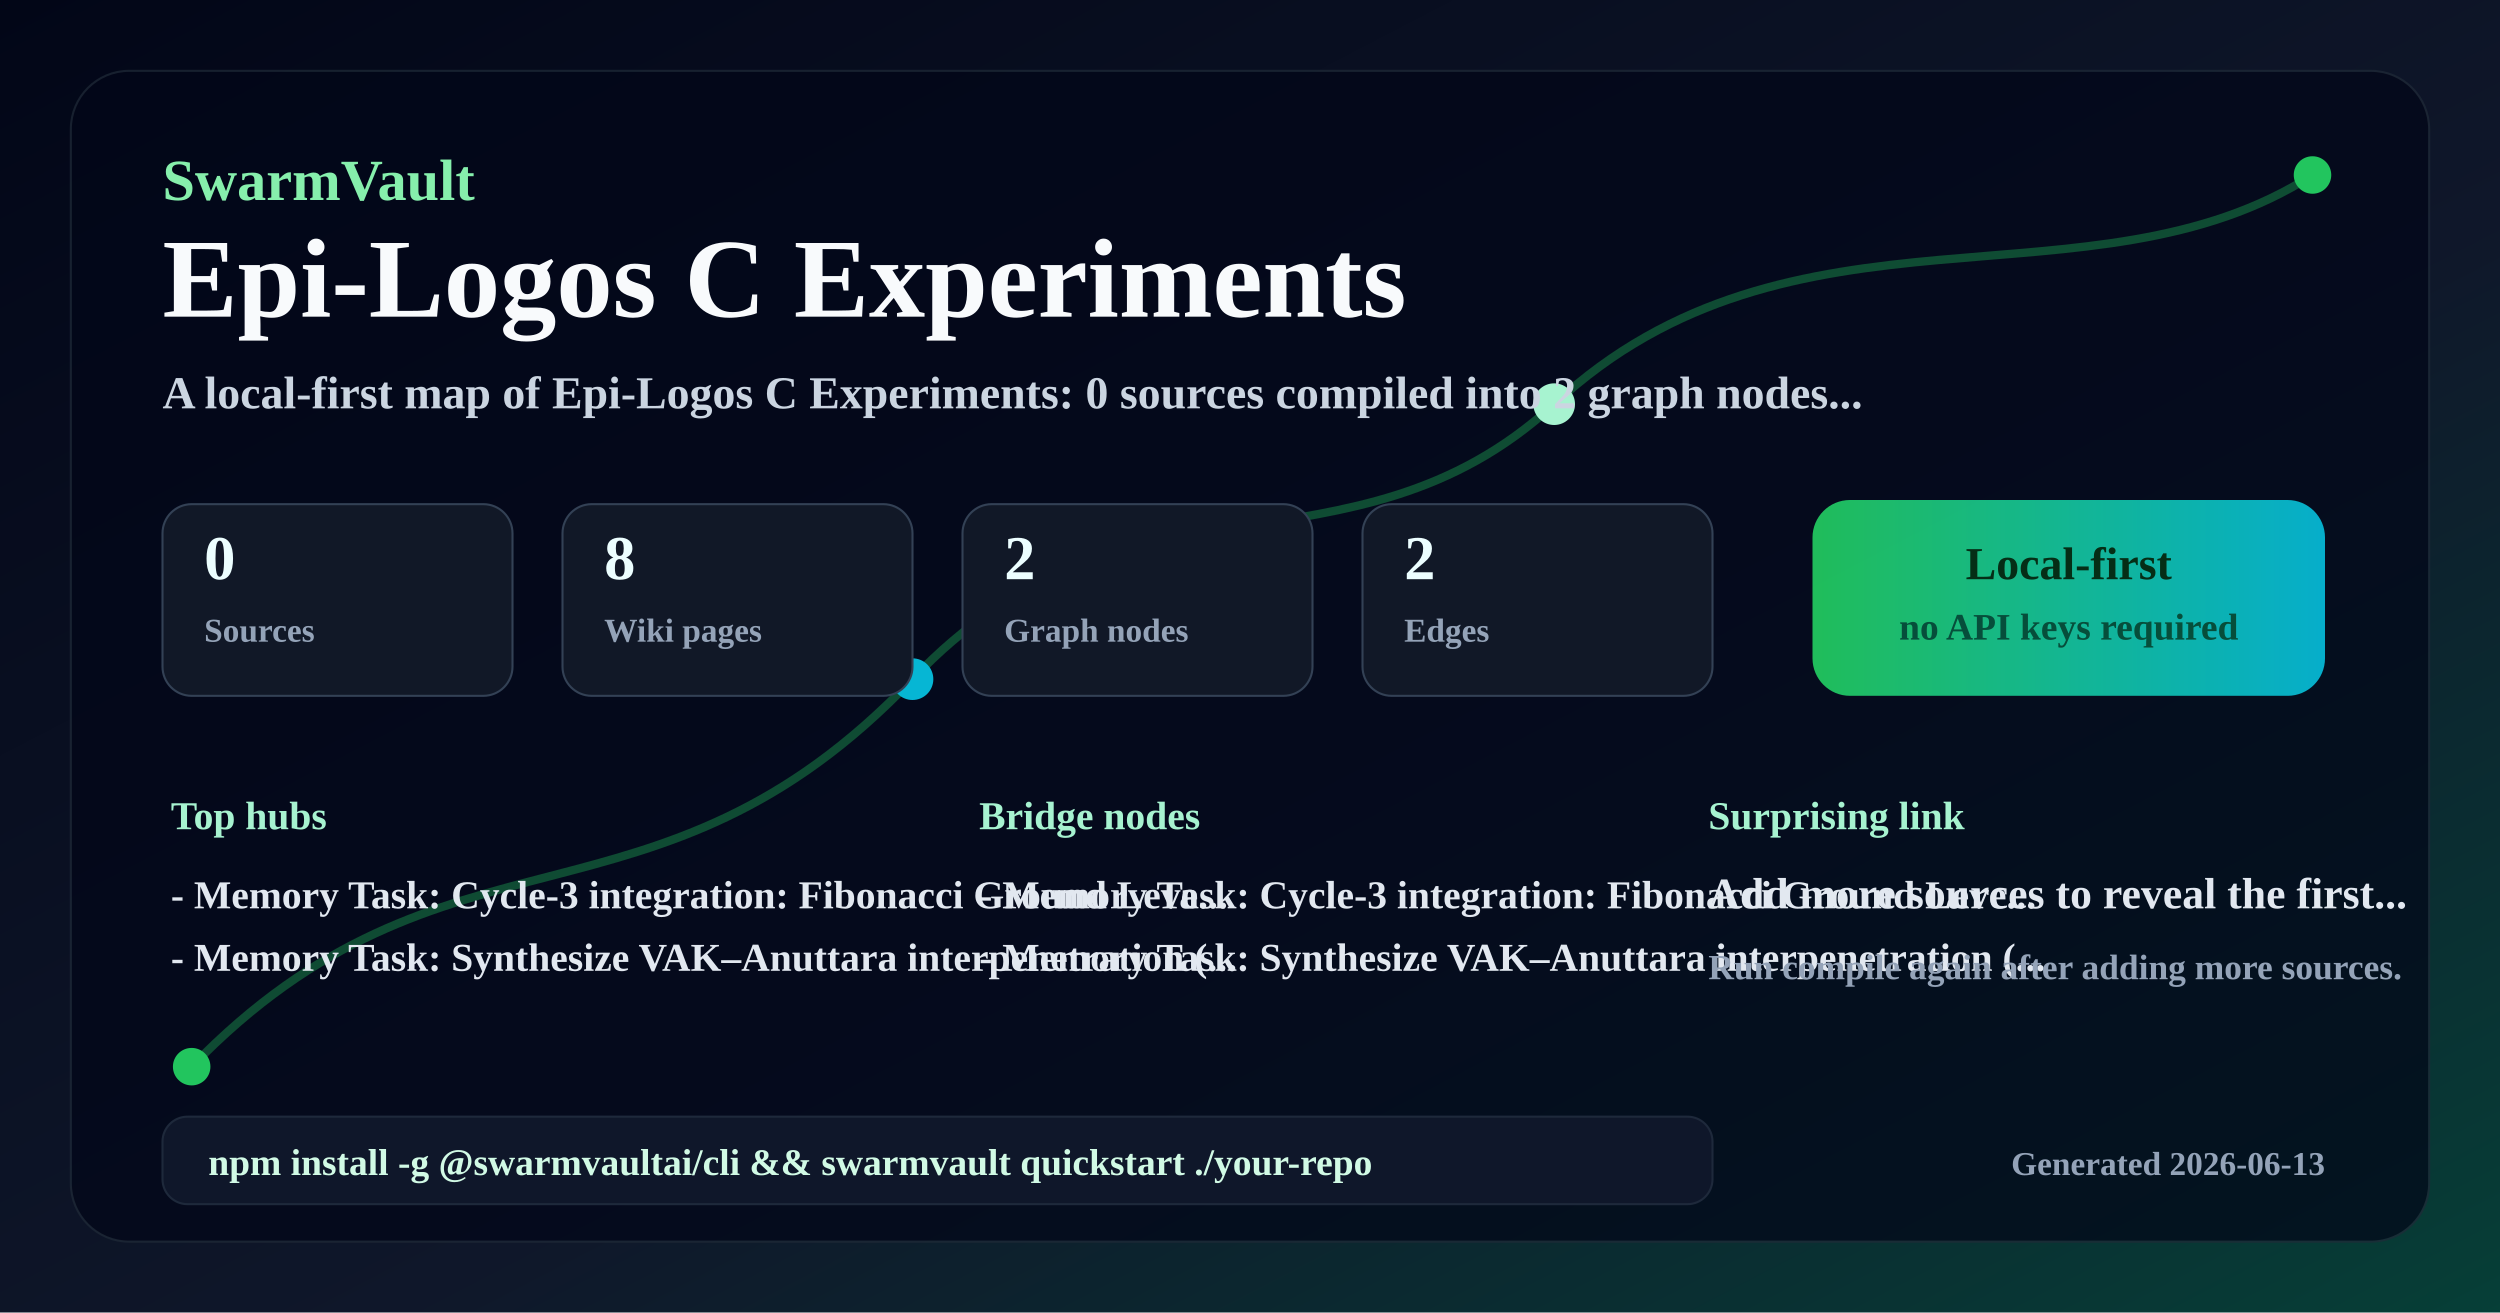
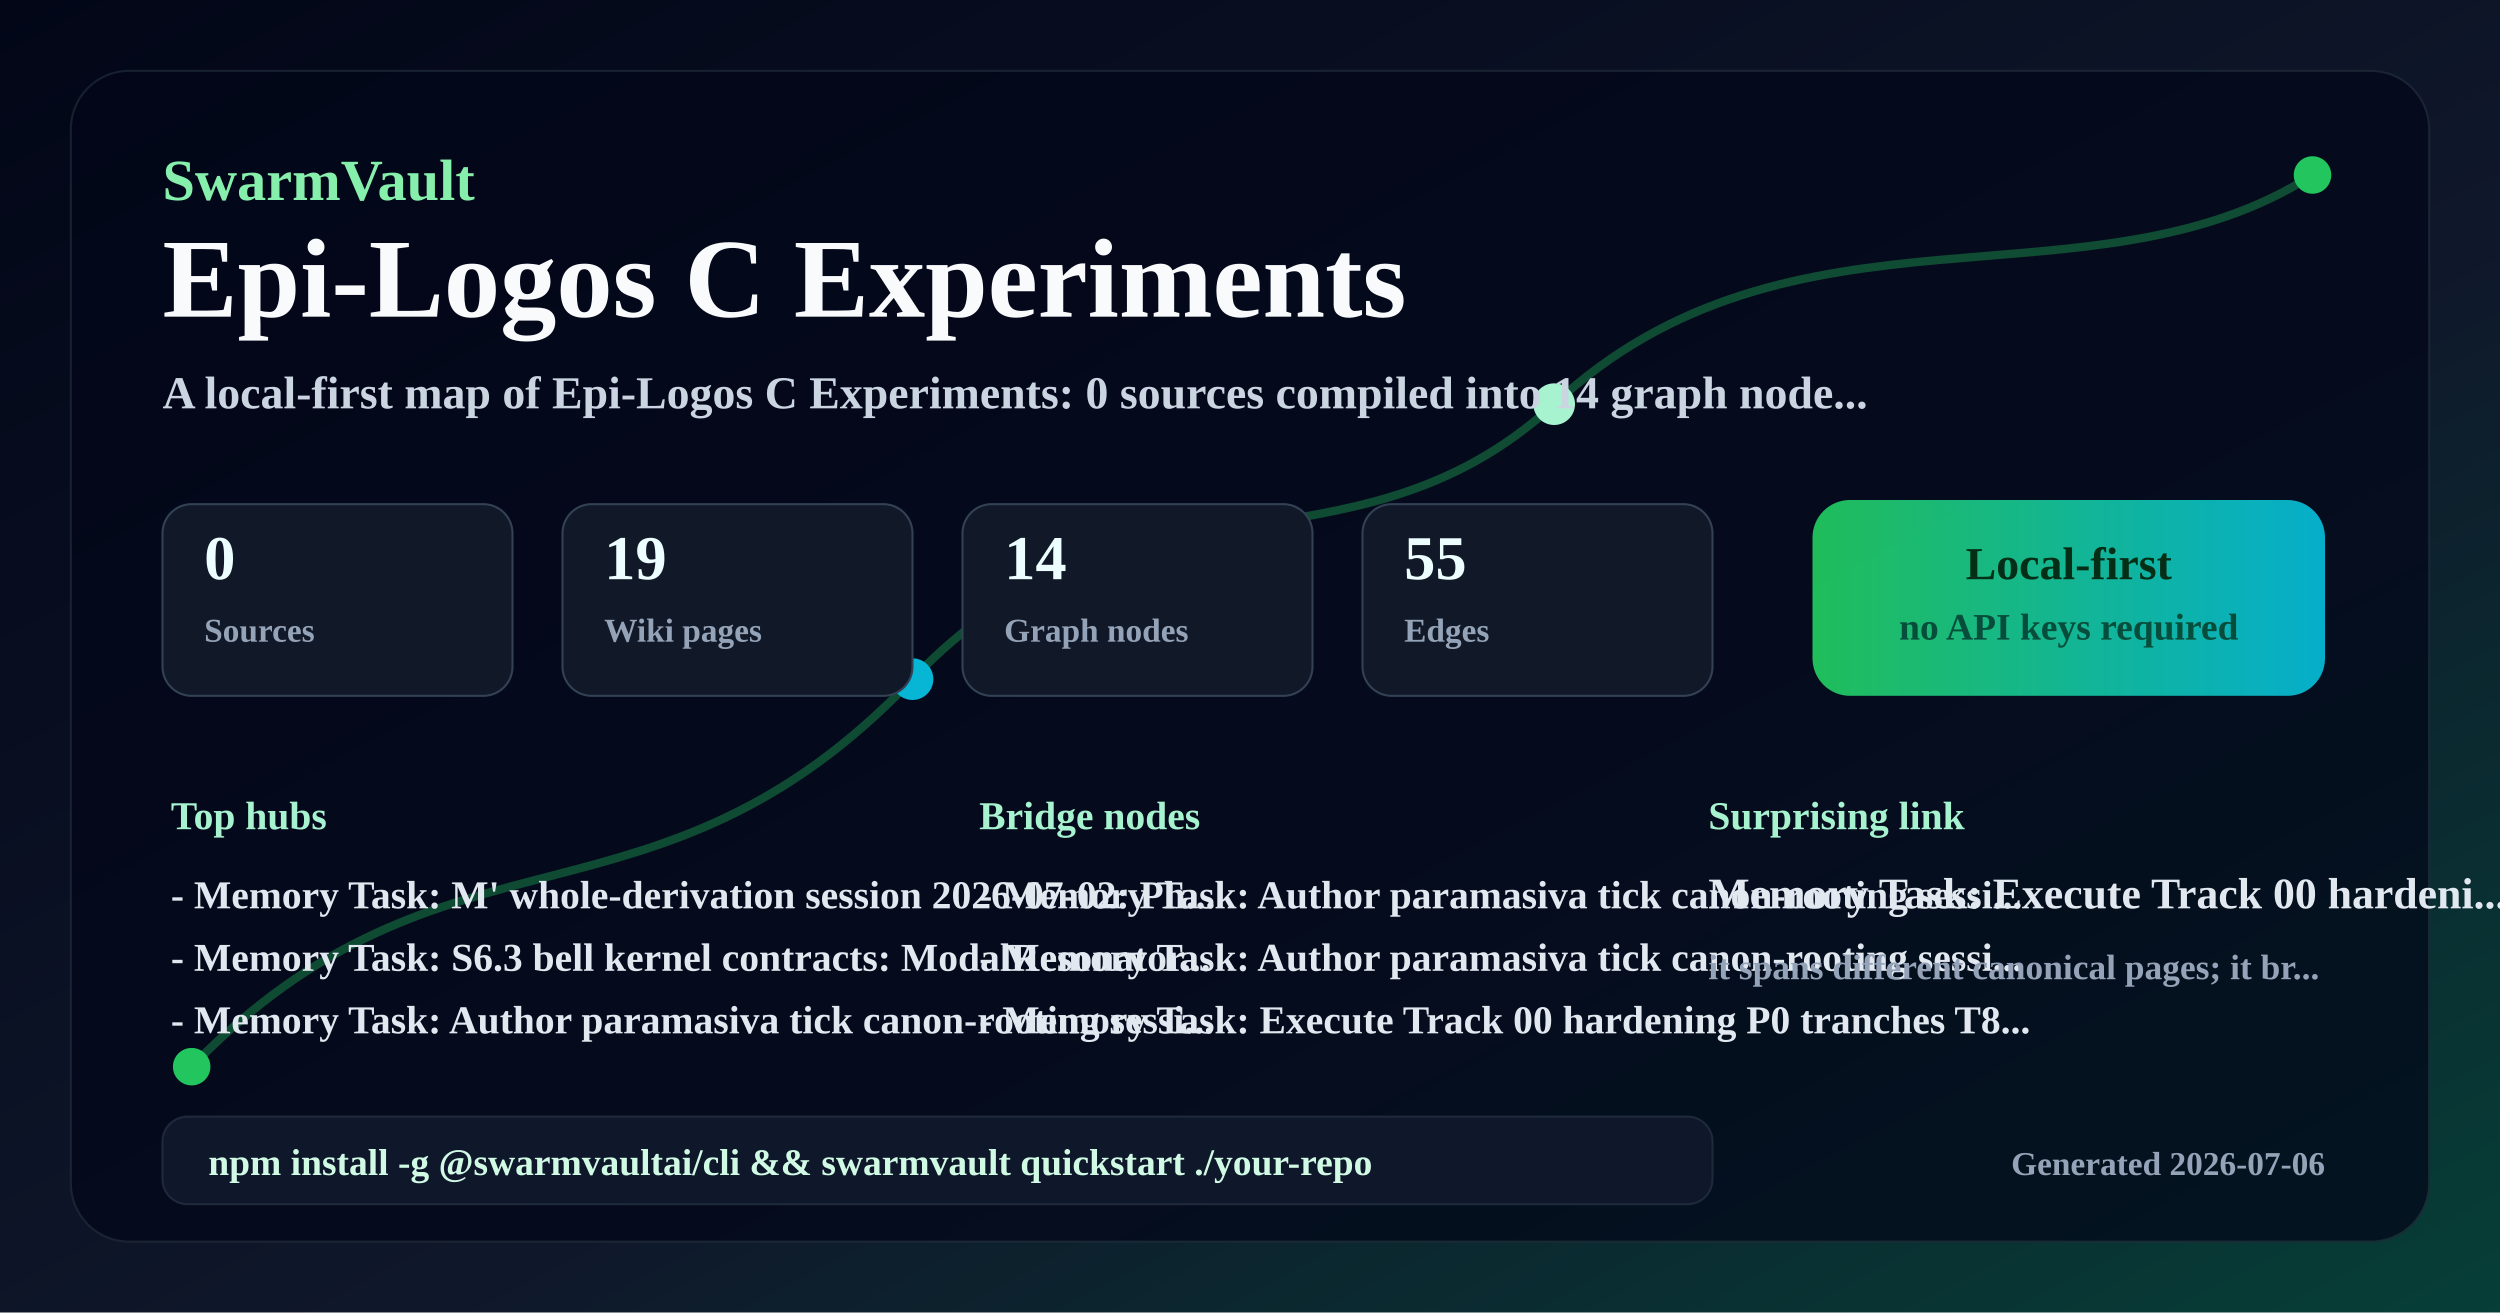
<svg xmlns="http://www.w3.org/2000/svg" width="1200" height="630" viewBox="0 0 1200 630" role="img" aria-labelledby="title desc">
  <defs>
    <linearGradient id="background" x1="0" y1="0" x2="1" y2="1">
      <stop offset="0%" stop-color="#020617" />
      <stop offset="58%" stop-color="#0f172a" />
      <stop offset="100%" stop-color="#063f37" />
    </linearGradient>
    <linearGradient id="accent" x1="0" y1="0" x2="1" y2="0">
      <stop offset="0%" stop-color="#22c55e" />
      <stop offset="100%" stop-color="#06b6d4" />
    </linearGradient>
  </defs>
  <rect width="1200" height="630" fill="url(#background)" />
  <rect x="34" y="34" width="1132" height="562" rx="28" fill="#020617" opacity="0.72" stroke="#1f2937" />
  <path d="M92 512 C214 386 314 456 438 326 C540 218 648 284 746 194 C860 88 1004 152 1110 84" fill="none" stroke="#22c55e" stroke-width="4" opacity="0.35" />
  <circle cx="92" cy="512" r="9" fill="#22c55e" />
  <circle cx="438" cy="326" r="10" fill="#06b6d4" />
  <circle cx="746" cy="194" r="10" fill="#a7f3d0" />
  <circle cx="1110" cy="84" r="9" fill="#22c55e" />
  <text x="78" y="96" font-size="28" fill="#86efac" font-weight="900" text-anchor="start">SwarmVault</text>
  <text x="78" y="152" font-size="54" fill="#f8fafc" font-weight="900" text-anchor="start">Epi-Logos C Experiments</text>
-   <text x="78" y="196" font-size="22" fill="#cbd5e1" font-weight="600" text-anchor="start">A local-first map of Epi-Logos C Experiments: 0 sources compiled into 2 graph nodes...</text>
+   <text x="78" y="196" font-size="22" fill="#cbd5e1" font-weight="600" text-anchor="start">A local-first map of Epi-Logos C Experiments: 0 sources compiled into 14 graph node...</text>
  <rect x="78" y="242" width="168" height="92" rx="14" fill="#111827" stroke="#334155" />
  <text x="98" y="278" font-size="30" fill="#ecfeff" font-weight="800" text-anchor="start">0</text>
  <text x="98" y="308" font-size="16" fill="#94a3b8" font-weight="600" text-anchor="start">Sources</text>
  <rect x="270" y="242" width="168" height="92" rx="14" fill="#111827" stroke="#334155" />
-   <text x="290" y="278" font-size="30" fill="#ecfeff" font-weight="800" text-anchor="start">8</text>
+   <text x="290" y="278" font-size="30" fill="#ecfeff" font-weight="800" text-anchor="start">19</text>
  <text x="290" y="308" font-size="16" fill="#94a3b8" font-weight="600" text-anchor="start">Wiki pages</text>
  <rect x="462" y="242" width="168" height="92" rx="14" fill="#111827" stroke="#334155" />
-   <text x="482" y="278" font-size="30" fill="#ecfeff" font-weight="800" text-anchor="start">2</text>
+   <text x="482" y="278" font-size="30" fill="#ecfeff" font-weight="800" text-anchor="start">14</text>
  <text x="482" y="308" font-size="16" fill="#94a3b8" font-weight="600" text-anchor="start">Graph nodes</text>
  <rect x="654" y="242" width="168" height="92" rx="14" fill="#111827" stroke="#334155" />
-   <text x="674" y="278" font-size="30" fill="#ecfeff" font-weight="800" text-anchor="start">2</text>
+   <text x="674" y="278" font-size="30" fill="#ecfeff" font-weight="800" text-anchor="start">55</text>
  <text x="674" y="308" font-size="16" fill="#94a3b8" font-weight="600" text-anchor="start">Edges</text>
  <rect x="870" y="240" width="246" height="94" rx="18" fill="url(#accent)" opacity="0.95" />
  <text x="993" y="278" font-size="22" fill="#052e16" font-weight="900" text-anchor="middle">Local-first</text>
  <text x="993" y="307" font-size="18" fill="#064e3b" font-weight="800" text-anchor="middle">no API keys required</text>
  <text x="82" y="398" font-size="19" fill="#a7f3d0" font-weight="800" text-anchor="start">Top hubs</text>
-   <text x="82" y="436" font-size="19" fill="#e2e8f0" font-weight="600" text-anchor="start">- Memory Task: Cycle-3 integration: Fibonacci Ground Leve...</text>
-   <text x="82" y="466" font-size="19" fill="#e2e8f0" font-weight="600" text-anchor="start">- Memory Task: Synthesize VAK–Anuttara interpenetration (...</text>
+   <text x="82" y="436" font-size="19" fill="#e2e8f0" font-weight="600" text-anchor="start">- Memory Task: M' whole-derivation session 2026-07-02: Ph...</text>
+   <text x="82" y="466" font-size="19" fill="#e2e8f0" font-weight="600" text-anchor="start">- Memory Task: S6.3 bell kernel contracts: ModalResonator...</text>
+   <text x="82" y="496" font-size="19" fill="#e2e8f0" font-weight="600" text-anchor="start">- Memory Task: Author paramasiva tick canon-rooting sessi...</text>
  <text x="470" y="398" font-size="19" fill="#a7f3d0" font-weight="800" text-anchor="start">Bridge nodes</text>
-   <text x="470" y="436" font-size="19" fill="#e2e8f0" font-weight="600" text-anchor="start">- Memory Task: Cycle-3 integration: Fibonacci Ground Leve...</text>
-   <text x="470" y="466" font-size="19" fill="#e2e8f0" font-weight="600" text-anchor="start">- Memory Task: Synthesize VAK–Anuttara interpenetration (...</text>
+   <text x="470" y="436" font-size="19" fill="#e2e8f0" font-weight="600" text-anchor="start">- Memory Task: Author paramasiva tick canon-rooting sessi...</text>
+   <text x="470" y="466" font-size="19" fill="#e2e8f0" font-weight="600" text-anchor="start">- Memory Task: Author paramasiva tick canon-rooting sessi...</text>
+   <text x="470" y="496" font-size="19" fill="#e2e8f0" font-weight="600" text-anchor="start">- Memory Task: Execute Track 00 hardening P0 tranches T8...</text>
  <text x="820" y="398" font-size="19" fill="#a7f3d0" font-weight="800" text-anchor="start">Surprising link</text>
-   <text x="820" y="436" font-size="21" fill="#e2e8f0" font-weight="800" text-anchor="start">Add more sources to reveal the first...</text>
-   <text x="820" y="470" font-size="17" fill="#94a3b8" font-weight="600" text-anchor="start">Run compile again after adding more sources.</text>
+   <text x="820" y="436" font-size="21" fill="#e2e8f0" font-weight="800" text-anchor="start">Memory Task: Execute Track 00 hardeni...</text>
+   <text x="820" y="470" font-size="17" fill="#94a3b8" font-weight="600" text-anchor="start">it spans different canonical pages; it br...</text>
  <rect x="78" y="536" width="744" height="42" rx="12" fill="#0f172a" stroke="#1e293b" />
  <text x="100" y="564" font-size="18" fill="#d1fae5" font-weight="800" text-anchor="start">npm install -g @swarmvaultai/cli &amp;&amp; swarmvault quickstart ./your-repo</text>
-   <text x="1116" y="564" font-size="16" fill="#94a3b8" font-weight="600" text-anchor="end">Generated 2026-06-13</text>
+   <text x="1116" y="564" font-size="16" fill="#94a3b8" font-weight="600" text-anchor="end">Generated 2026-07-06</text>
</svg>
